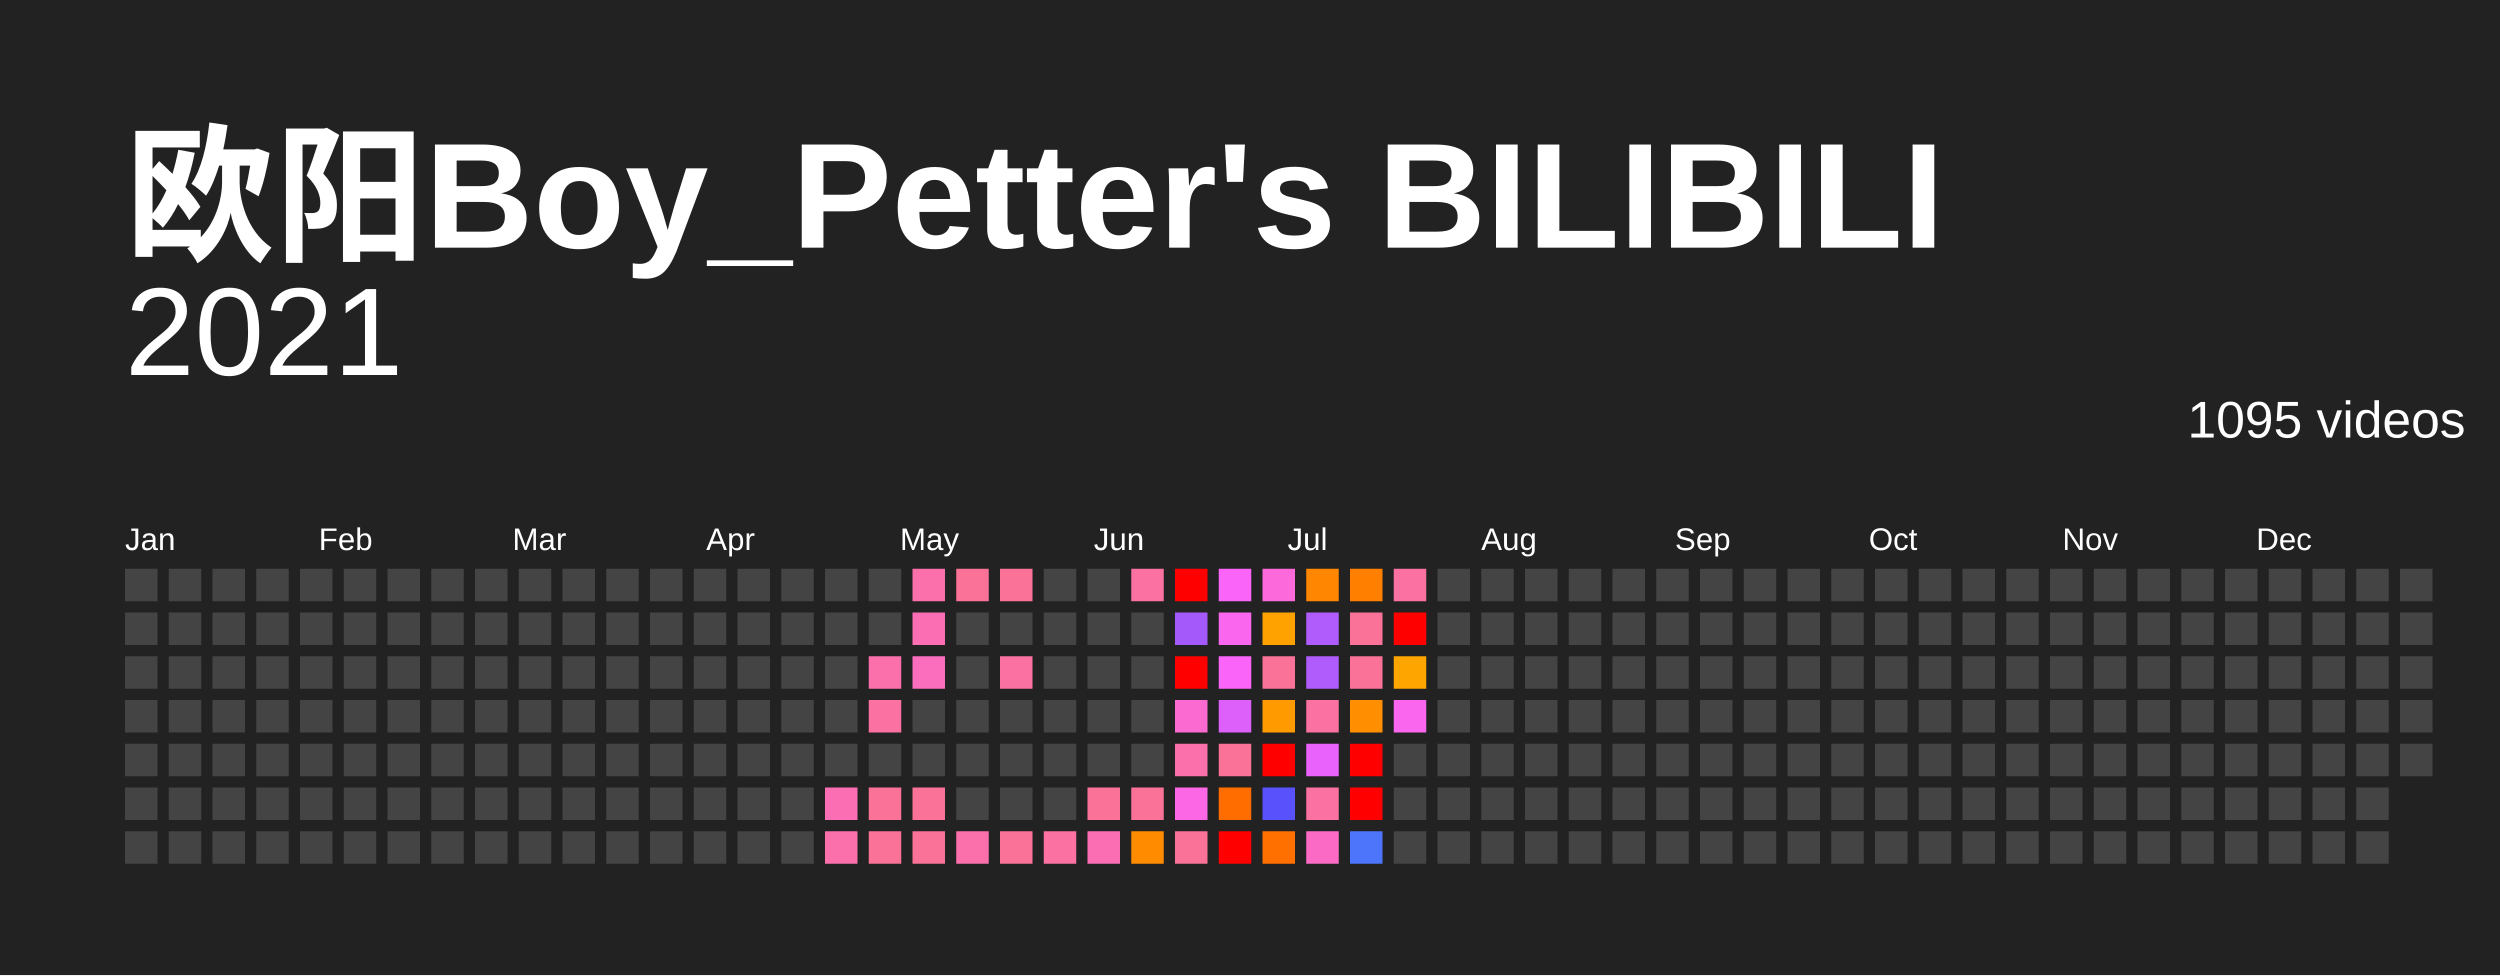
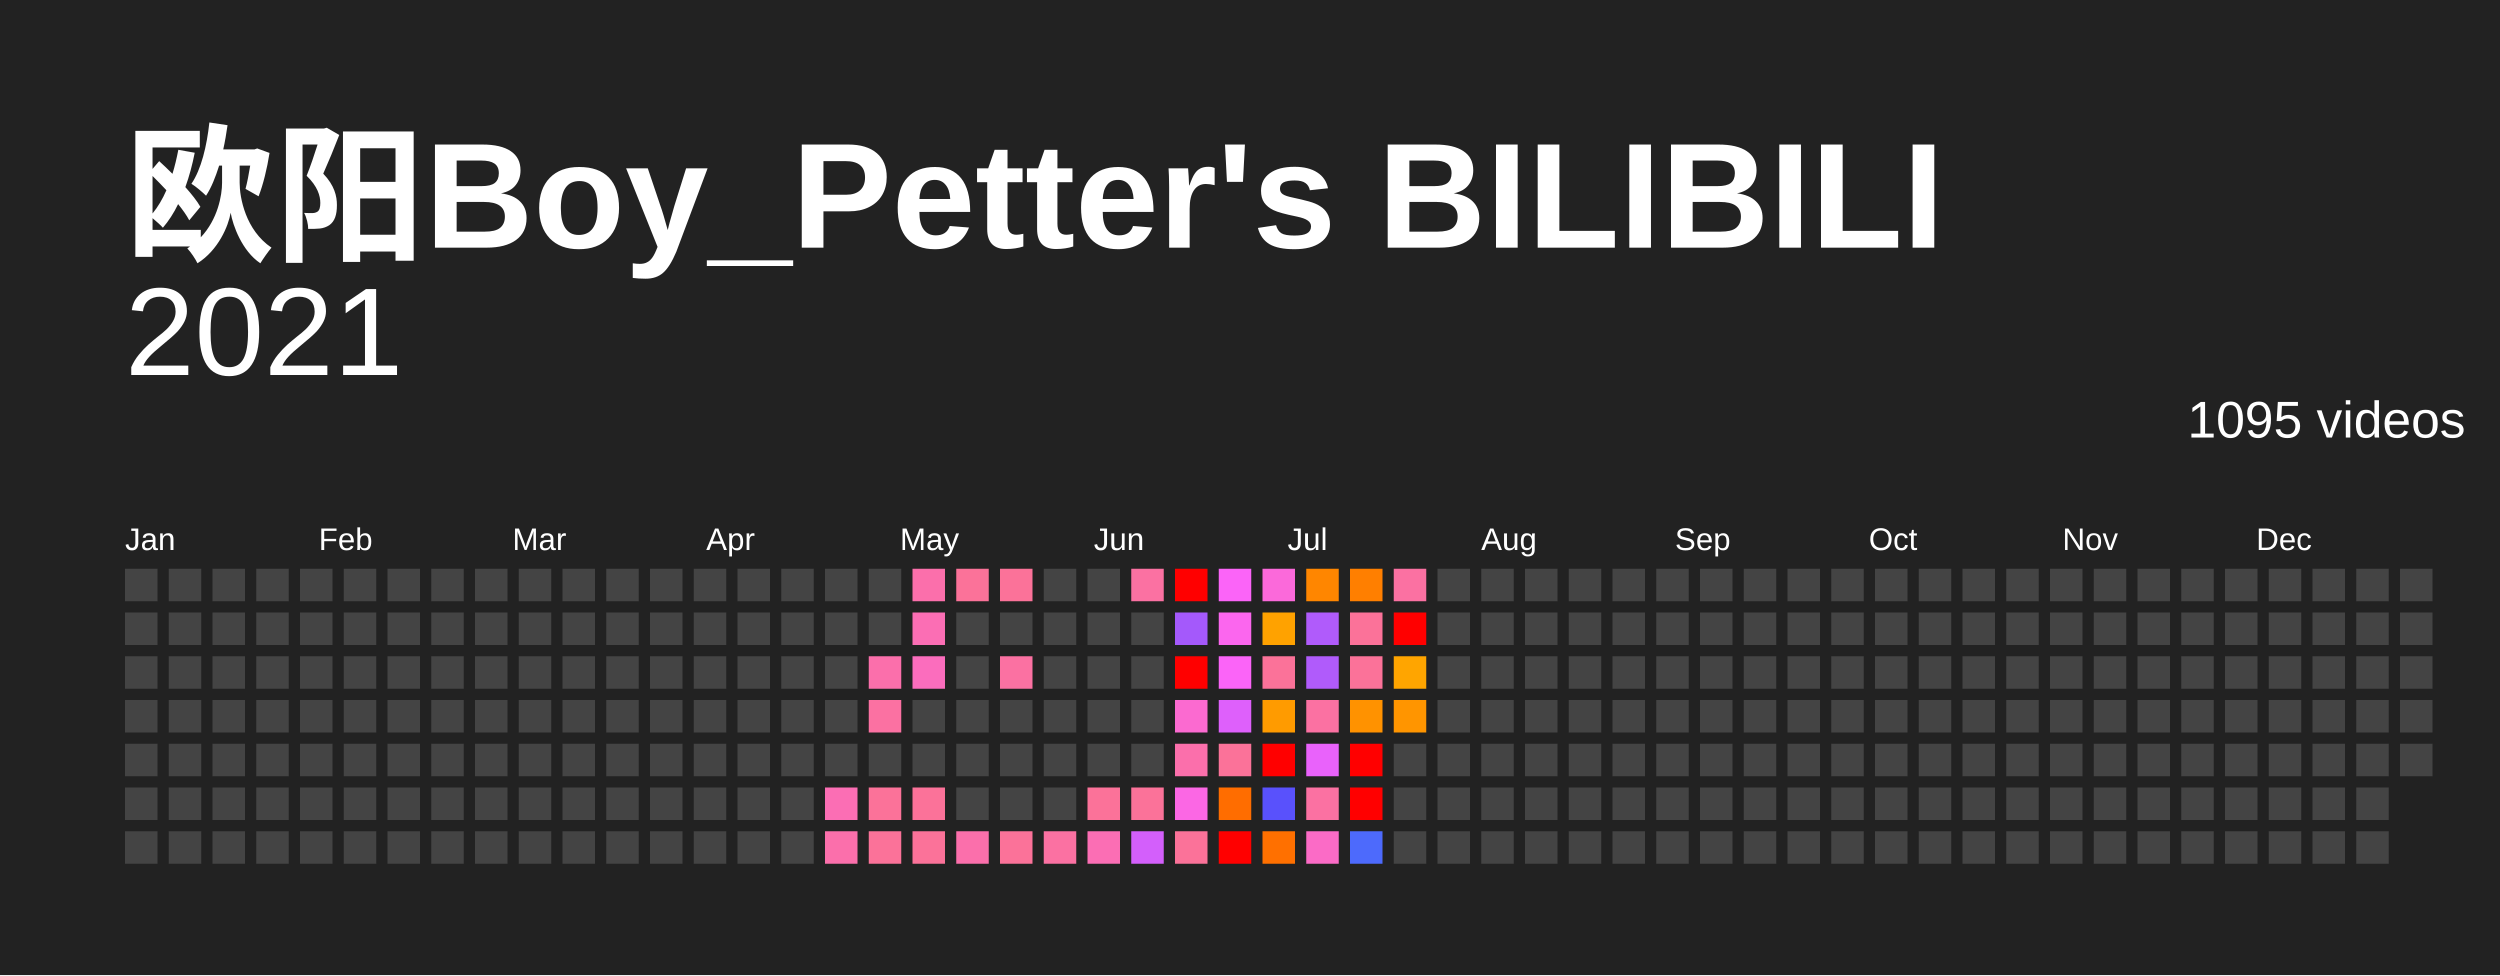
<svg xmlns="http://www.w3.org/2000/svg" baseProfile="full" height="78mm" version="1.1" viewBox="0,0,200,78" width="200mm">
  <defs />
  <rect fill="#222222" height="78" width="200" x="0" y="0" />
  <text fill="#FFFFFF" style="font-size:12px; font-family:Arial; font-weight:bold;" x="10" y="20">欧阳Boy_Petter's BILIBILI</text>
  <text alignment-baseline="hanging" fill="#FFFFFF" style="font-size:10.0px; font-family:Arial;" x="10" y="30">2021</text>
  <text alignment-baseline="hanging" fill="#FFFFFF" style="font-size:4.125px; font-family:Arial;" x="175" y="35">1095 videos</text>
  <text fill="#FFFFFF" style="font-size:2.5px; font-family:Arial" x="10.0" y="44">Jan</text>
  <text fill="#FFFFFF" style="font-size:2.5px; font-family:Arial" x="25.5" y="44">Feb</text>
  <text fill="#FFFFFF" style="font-size:2.5px; font-family:Arial" x="41.0" y="44">Mar</text>
  <text fill="#FFFFFF" style="font-size:2.5px; font-family:Arial" x="56.5" y="44">Apr</text>
  <text fill="#FFFFFF" style="font-size:2.5px; font-family:Arial" x="72.0" y="44">May</text>
  <text fill="#FFFFFF" style="font-size:2.5px; font-family:Arial" x="87.5" y="44">Jun</text>
  <text fill="#FFFFFF" style="font-size:2.5px; font-family:Arial" x="103.0" y="44">Jul</text>
  <text fill="#FFFFFF" style="font-size:2.5px; font-family:Arial" x="118.5" y="44">Aug</text>
  <text fill="#FFFFFF" style="font-size:2.5px; font-family:Arial" x="134.0" y="44">Sep</text>
  <text fill="#FFFFFF" style="font-size:2.5px; font-family:Arial" x="149.5" y="44">Oct</text>
  <text fill="#FFFFFF" style="font-size:2.5px; font-family:Arial" x="165.0" y="44">Nov</text>
  <text fill="#FFFFFF" style="font-size:2.5px; font-family:Arial" x="180.5" y="44">Dec</text>
  <rect fill="#444444" height="2.6" width="2.6" x="10.0" y="45.5" />
  <rect fill="#444444" height="2.6" width="2.6" x="10.0" y="49.0" />
  <rect fill="#444444" height="2.6" width="2.6" x="10.0" y="52.5" />
  <rect fill="#444444" height="2.6" width="2.6" x="10.0" y="56.0" />
  <rect fill="#444444" height="2.6" width="2.6" x="10.0" y="59.5" />
  <rect fill="#444444" height="2.6" width="2.6" x="10.0" y="63.0" />
  <rect fill="#444444" height="2.6" width="2.6" x="10.0" y="66.5" />
  <rect fill="#444444" height="2.6" width="2.6" x="13.5" y="45.5" />
  <rect fill="#444444" height="2.6" width="2.6" x="13.5" y="49.0" />
  <rect fill="#444444" height="2.6" width="2.6" x="13.5" y="52.5" />
  <rect fill="#444444" height="2.6" width="2.6" x="13.5" y="56.0" />
  <rect fill="#444444" height="2.6" width="2.6" x="13.5" y="59.5" />
  <rect fill="#444444" height="2.6" width="2.6" x="13.5" y="63.0" />
  <rect fill="#444444" height="2.6" width="2.6" x="13.5" y="66.5" />
  <rect fill="#444444" height="2.6" width="2.6" x="17.0" y="45.5" />
  <rect fill="#444444" height="2.6" width="2.6" x="17.0" y="49.0" />
  <rect fill="#444444" height="2.6" width="2.6" x="17.0" y="52.5" />
  <rect fill="#444444" height="2.6" width="2.6" x="17.0" y="56.0" />
  <rect fill="#444444" height="2.6" width="2.6" x="17.0" y="59.5" />
  <rect fill="#444444" height="2.6" width="2.6" x="17.0" y="63.0" />
  <rect fill="#444444" height="2.6" width="2.6" x="17.0" y="66.5" />
  <rect fill="#444444" height="2.6" width="2.6" x="20.5" y="45.5" />
  <rect fill="#444444" height="2.6" width="2.6" x="20.5" y="49.0" />
  <rect fill="#444444" height="2.6" width="2.6" x="20.5" y="52.5" />
  <rect fill="#444444" height="2.6" width="2.6" x="20.5" y="56.0" />
  <rect fill="#444444" height="2.6" width="2.6" x="20.5" y="59.5" />
  <rect fill="#444444" height="2.6" width="2.6" x="20.5" y="63.0" />
  <rect fill="#444444" height="2.6" width="2.6" x="20.5" y="66.5" />
  <rect fill="#444444" height="2.6" width="2.6" x="24.0" y="45.5" />
  <rect fill="#444444" height="2.6" width="2.6" x="24.0" y="49.0" />
  <rect fill="#444444" height="2.6" width="2.6" x="24.0" y="52.5" />
  <rect fill="#444444" height="2.6" width="2.6" x="24.0" y="56.0" />
  <rect fill="#444444" height="2.6" width="2.6" x="24.0" y="59.5" />
  <rect fill="#444444" height="2.6" width="2.6" x="24.0" y="63.0" />
  <rect fill="#444444" height="2.6" width="2.6" x="24.0" y="66.5" />
  <rect fill="#444444" height="2.6" width="2.6" x="27.5" y="45.5" />
  <rect fill="#444444" height="2.6" width="2.6" x="27.5" y="49.0" />
  <rect fill="#444444" height="2.6" width="2.6" x="27.5" y="52.5" />
  <rect fill="#444444" height="2.6" width="2.6" x="27.5" y="56.0" />
  <rect fill="#444444" height="2.6" width="2.6" x="27.5" y="59.5" />
  <rect fill="#444444" height="2.6" width="2.6" x="27.5" y="63.0" />
  <rect fill="#444444" height="2.6" width="2.6" x="27.5" y="66.5" />
  <rect fill="#444444" height="2.6" width="2.6" x="31.0" y="45.5" />
  <rect fill="#444444" height="2.6" width="2.6" x="31.0" y="49.0" />
  <rect fill="#444444" height="2.6" width="2.6" x="31.0" y="52.5" />
  <rect fill="#444444" height="2.6" width="2.6" x="31.0" y="56.0" />
  <rect fill="#444444" height="2.6" width="2.6" x="31.0" y="59.5" />
  <rect fill="#444444" height="2.6" width="2.6" x="31.0" y="63.0" />
  <rect fill="#444444" height="2.6" width="2.6" x="31.0" y="66.5" />
  <rect fill="#444444" height="2.6" width="2.6" x="34.5" y="45.5" />
  <rect fill="#444444" height="2.6" width="2.6" x="34.5" y="49.0" />
  <rect fill="#444444" height="2.6" width="2.6" x="34.5" y="52.5" />
  <rect fill="#444444" height="2.6" width="2.6" x="34.5" y="56.0" />
  <rect fill="#444444" height="2.6" width="2.6" x="34.5" y="59.5" />
  <rect fill="#444444" height="2.6" width="2.6" x="34.5" y="63.0" />
  <rect fill="#444444" height="2.6" width="2.6" x="34.5" y="66.5" />
  <rect fill="#444444" height="2.6" width="2.6" x="38.0" y="45.5" />
  <rect fill="#444444" height="2.6" width="2.6" x="38.0" y="49.0" />
  <rect fill="#444444" height="2.6" width="2.6" x="38.0" y="52.5" />
  <rect fill="#444444" height="2.6" width="2.6" x="38.0" y="56.0" />
  <rect fill="#444444" height="2.6" width="2.6" x="38.0" y="59.5" />
  <rect fill="#444444" height="2.6" width="2.6" x="38.0" y="63.0" />
  <rect fill="#444444" height="2.6" width="2.6" x="38.0" y="66.5" />
  <rect fill="#444444" height="2.6" width="2.6" x="41.5" y="45.5" />
  <rect fill="#444444" height="2.6" width="2.6" x="41.5" y="49.0" />
  <rect fill="#444444" height="2.6" width="2.6" x="41.5" y="52.5" />
  <rect fill="#444444" height="2.6" width="2.6" x="41.5" y="56.0" />
  <rect fill="#444444" height="2.6" width="2.6" x="41.5" y="59.5" />
  <rect fill="#444444" height="2.6" width="2.6" x="41.5" y="63.0" />
  <rect fill="#444444" height="2.6" width="2.6" x="41.5" y="66.5" />
  <rect fill="#444444" height="2.6" width="2.6" x="45.0" y="45.5" />
  <rect fill="#444444" height="2.6" width="2.6" x="45.0" y="49.0" />
  <rect fill="#444444" height="2.6" width="2.6" x="45.0" y="52.5" />
  <rect fill="#444444" height="2.6" width="2.6" x="45.0" y="56.0" />
  <rect fill="#444444" height="2.6" width="2.6" x="45.0" y="59.5" />
  <rect fill="#444444" height="2.6" width="2.6" x="45.0" y="63.0" />
  <rect fill="#444444" height="2.6" width="2.6" x="45.0" y="66.5" />
  <rect fill="#444444" height="2.6" width="2.6" x="48.5" y="45.5" />
  <rect fill="#444444" height="2.6" width="2.6" x="48.5" y="49.0" />
  <rect fill="#444444" height="2.6" width="2.6" x="48.5" y="52.5" />
  <rect fill="#444444" height="2.6" width="2.6" x="48.5" y="56.0" />
  <rect fill="#444444" height="2.6" width="2.6" x="48.5" y="59.5" />
  <rect fill="#444444" height="2.6" width="2.6" x="48.5" y="63.0" />
  <rect fill="#444444" height="2.6" width="2.6" x="48.5" y="66.5" />
  <rect fill="#444444" height="2.6" width="2.6" x="52.0" y="45.5" />
  <rect fill="#444444" height="2.6" width="2.6" x="52.0" y="49.0" />
  <rect fill="#444444" height="2.6" width="2.6" x="52.0" y="52.5" />
  <rect fill="#444444" height="2.6" width="2.6" x="52.0" y="56.0" />
  <rect fill="#444444" height="2.6" width="2.6" x="52.0" y="59.5" />
  <rect fill="#444444" height="2.6" width="2.6" x="52.0" y="63.0" />
  <rect fill="#444444" height="2.6" width="2.6" x="52.0" y="66.5" />
  <rect fill="#444444" height="2.6" width="2.6" x="55.5" y="45.5" />
  <rect fill="#444444" height="2.6" width="2.6" x="55.5" y="49.0" />
  <rect fill="#444444" height="2.6" width="2.6" x="55.5" y="52.5" />
  <rect fill="#444444" height="2.6" width="2.6" x="55.5" y="56.0" />
  <rect fill="#444444" height="2.6" width="2.6" x="55.5" y="59.5" />
  <rect fill="#444444" height="2.6" width="2.6" x="55.5" y="63.0" />
  <rect fill="#444444" height="2.6" width="2.6" x="55.5" y="66.5" />
  <rect fill="#444444" height="2.6" width="2.6" x="59.0" y="45.5" />
  <rect fill="#444444" height="2.6" width="2.6" x="59.0" y="49.0" />
  <rect fill="#444444" height="2.6" width="2.6" x="59.0" y="52.5" />
  <rect fill="#444444" height="2.6" width="2.6" x="59.0" y="56.0" />
  <rect fill="#444444" height="2.6" width="2.6" x="59.0" y="59.5" />
  <rect fill="#444444" height="2.6" width="2.6" x="59.0" y="63.0" />
  <rect fill="#444444" height="2.6" width="2.6" x="59.0" y="66.5" />
  <rect fill="#444444" height="2.6" width="2.6" x="62.5" y="45.5" />
  <rect fill="#444444" height="2.6" width="2.6" x="62.5" y="49.0" />
  <rect fill="#444444" height="2.6" width="2.6" x="62.5" y="52.5" />
  <rect fill="#444444" height="2.6" width="2.6" x="62.5" y="56.0" />
  <rect fill="#444444" height="2.6" width="2.6" x="62.5" y="59.5" />
  <rect fill="#444444" height="2.6" width="2.6" x="62.5" y="63.0" />
  <rect fill="#444444" height="2.6" width="2.6" x="62.5" y="66.5" />
  <rect fill="#444444" height="2.6" width="2.6" x="66.0" y="45.5" />
  <rect fill="#444444" height="2.6" width="2.6" x="66.0" y="49.0" />
  <rect fill="#444444" height="2.6" width="2.6" x="66.0" y="52.5" />
  <rect fill="#444444" height="2.6" width="2.6" x="66.0" y="56.0" />
  <rect fill="#444444" height="2.6" width="2.6" x="66.0" y="59.5" />
  <rect fill="#fb6eb4" height="2.6" width="2.6" x="66.0" y="63.0" />
  <rect fill="#fb6fab" height="2.6" width="2.6" x="66.0" y="66.5" />
  <rect fill="#444444" height="2.6" width="2.6" x="69.5" y="45.5" />
  <rect fill="#444444" height="2.6" width="2.6" x="69.5" y="49.0" />
  <rect fill="#fb6fab" height="2.6" width="2.6" x="69.5" y="52.5" />
  <rect fill="#fb71a2" height="2.6" width="2.6" x="69.5" y="56.0" />
  <rect fill="#444444" height="2.6" width="2.6" x="69.5" y="59.5" />
  <rect fill="#fb7299" height="2.6" width="2.6" x="69.5" y="63.0" />
  <rect fill="#fb7299" height="2.6" width="2.6" x="69.5" y="66.5" />
  <rect fill="#fb6fab" height="2.6" width="2.6" x="73.0" y="45.5" />
  <rect fill="#fb6eb4" height="2.6" width="2.6" x="73.0" y="49.0" />
  <rect fill="#fb6dbd" height="2.6" width="2.6" x="73.0" y="52.5" />
  <rect fill="#444444" height="2.6" width="2.6" x="73.0" y="56.0" />
  <rect fill="#444444" height="2.6" width="2.6" x="73.0" y="59.5" />
  <rect fill="#fb7299" height="2.6" width="2.6" x="73.0" y="63.0" />
  <rect fill="#fb7299" height="2.6" width="2.6" x="73.0" y="66.5" />
  <rect fill="#fb7299" height="2.6" width="2.6" x="76.5" y="45.5" />
  <rect fill="#444444" height="2.6" width="2.6" x="76.5" y="49.0" />
  <rect fill="#444444" height="2.6" width="2.6" x="76.5" y="52.5" />
  <rect fill="#444444" height="2.6" width="2.6" x="76.5" y="56.0" />
  <rect fill="#444444" height="2.6" width="2.6" x="76.5" y="59.5" />
  <rect fill="#444444" height="2.6" width="2.6" x="76.5" y="63.0" />
  <rect fill="#fb6fab" height="2.6" width="2.6" x="76.5" y="66.5" />
  <rect fill="#fb7299" height="2.6" width="2.6" x="80.0" y="45.5" />
  <rect fill="#444444" height="2.6" width="2.6" x="80.0" y="49.0" />
  <rect fill="#fb71a2" height="2.6" width="2.6" x="80.0" y="52.5" />
  <rect fill="#444444" height="2.6" width="2.6" x="80.0" y="56.0" />
  <rect fill="#444444" height="2.6" width="2.6" x="80.0" y="59.5" />
  <rect fill="#444444" height="2.6" width="2.6" x="80.0" y="63.0" />
  <rect fill="#fb7299" height="2.6" width="2.6" x="80.0" y="66.5" />
  <rect fill="#444444" height="2.6" width="2.6" x="83.5" y="45.5" />
  <rect fill="#444444" height="2.6" width="2.6" x="83.5" y="49.0" />
  <rect fill="#444444" height="2.6" width="2.6" x="83.5" y="52.5" />
  <rect fill="#444444" height="2.6" width="2.6" x="83.5" y="56.0" />
  <rect fill="#444444" height="2.6" width="2.6" x="83.5" y="59.5" />
  <rect fill="#444444" height="2.6" width="2.6" x="83.5" y="63.0" />
  <rect fill="#fb71a2" height="2.6" width="2.6" x="83.5" y="66.5" />
  <rect fill="#444444" height="2.6" width="2.6" x="87.0" y="45.5" />
  <rect fill="#444444" height="2.6" width="2.6" x="87.0" y="49.0" />
  <rect fill="#444444" height="2.6" width="2.6" x="87.0" y="52.5" />
  <rect fill="#444444" height="2.6" width="2.6" x="87.0" y="56.0" />
  <rect fill="#444444" height="2.6" width="2.6" x="87.0" y="59.5" />
  <rect fill="#fb7299" height="2.6" width="2.6" x="87.0" y="63.0" />
  <rect fill="#fb6eb4" height="2.6" width="2.6" x="87.0" y="66.5" />
  <rect fill="#fb71a2" height="2.6" width="2.6" x="90.5" y="45.5" />
  <rect fill="#444444" height="2.6" width="2.6" x="90.5" y="49.0" />
  <rect fill="#444444" height="2.6" width="2.6" x="90.5" y="52.5" />
  <rect fill="#444444" height="2.6" width="2.6" x="90.5" y="56.0" />
  <rect fill="#444444" height="2.6" width="2.6" x="90.5" y="59.5" />
  <rect fill="#fb7299" height="2.6" width="2.6" x="90.5" y="63.0" />
-   <rect fill="#ff8c00" height="2.6" width="2.6" x="90.5" y="66.5" />
+   <rect fill="#d35ffb" height="2.6" width="2.6" x="90.5" y="66.5" />
  <rect fill="red" height="2.6" width="2.6" x="94.0" y="45.5" />
  <rect fill="#a459fb" height="2.6" width="2.6" x="94.0" y="49.0" />
  <rect fill="red" height="2.6" width="2.6" x="94.0" y="52.5" />
  <rect fill="#fb6ad0" height="2.6" width="2.6" x="94.0" y="56.0" />
  <rect fill="#fb6fab" height="2.6" width="2.6" x="94.0" y="59.5" />
  <rect fill="#fb67e4" height="2.6" width="2.6" x="94.0" y="63.0" />
  <rect fill="#fb7299" height="2.6" width="2.6" x="94.0" y="66.5" />
  <rect fill="#fb64f8" height="2.6" width="2.6" x="97.5" y="45.5" />
  <rect fill="#fb66ee" height="2.6" width="2.6" x="97.5" y="49.0" />
  <rect fill="#fb64f8" height="2.6" width="2.6" x="97.5" y="52.5" />
  <rect fill="#de60fb" height="2.6" width="2.6" x="97.5" y="56.0" />
  <rect fill="#fb7299" height="2.6" width="2.6" x="97.5" y="59.5" />
  <rect fill="#ff6d00" height="2.6" width="2.6" x="97.5" y="63.0" />
  <rect fill="red" height="2.6" width="2.6" x="97.5" y="66.5" />
  <rect fill="#fb69da" height="2.6" width="2.6" x="101.0" y="45.5" />
  <rect fill="#ffa200" height="2.6" width="2.6" x="101.0" y="49.0" />
  <rect fill="#fb7299" height="2.6" width="2.6" x="101.0" y="52.5" />
  <rect fill="#ff9b00" height="2.6" width="2.6" x="101.0" y="56.0" />
  <rect fill="red" height="2.6" width="2.6" x="101.0" y="59.5" />
  <rect fill="#5951fc" height="2.6" width="2.6" x="101.0" y="63.0" />
  <rect fill="#ff7000" height="2.6" width="2.6" x="101.0" y="66.5" />
  <rect fill="#ff8600" height="2.6" width="2.6" x="104.5" y="45.5" />
  <rect fill="#b05bfb" height="2.6" width="2.6" x="104.5" y="49.0" />
  <rect fill="#b05bfb" height="2.6" width="2.6" x="104.5" y="52.5" />
  <rect fill="#fb71a2" height="2.6" width="2.6" x="104.5" y="56.0" />
  <rect fill="#e962fb" height="2.6" width="2.6" x="104.5" y="59.5" />
  <rect fill="#fb71a2" height="2.6" width="2.6" x="104.5" y="63.0" />
  <rect fill="#fb6bc6" height="2.6" width="2.6" x="104.5" y="66.5" />
  <rect fill="#ff7f00" height="2.6" width="2.6" x="108.0" y="45.5" />
  <rect fill="#fb7299" height="2.6" width="2.6" x="108.0" y="49.0" />
  <rect fill="#fb7299" height="2.6" width="2.6" x="108.0" y="52.5" />
-   <rect fill="#ff8f00" height="2.6" width="2.6" x="108.0" y="56.0" />
+   <rect fill="#ff9200" height="2.6" width="2.6" x="108.0" y="56.0" />
  <rect fill="red" height="2.6" width="2.6" x="108.0" y="59.5" />
  <rect fill="red" height="2.6" width="2.6" x="108.0" y="63.0" />
-   <rect fill="#4c75fc" height="2.6" width="2.6" x="108.0" y="66.5" />
+   <rect fill="#4d6afc" height="2.6" width="2.6" x="108.0" y="66.5" />
  <rect fill="#fb71a2" height="2.6" width="2.6" x="111.5" y="45.5" />
  <rect fill="red" height="2.6" width="2.6" x="111.5" y="49.0" />
  <rect fill="#ffa500" height="2.6" width="2.6" x="111.5" y="52.5" />
-   <rect fill="#fb66ee" height="2.6" width="2.6" x="111.5" y="56.0" />
+   <rect fill="#ff9500" height="2.6" width="2.6" x="111.5" y="56.0" />
  <rect fill="#444444" height="2.6" width="2.6" x="111.5" y="59.5" />
  <rect fill="#444444" height="2.6" width="2.6" x="111.5" y="63.0" />
  <rect fill="#444444" height="2.6" width="2.6" x="111.5" y="66.5" />
  <rect fill="#444444" height="2.6" width="2.6" x="115.0" y="45.5" />
  <rect fill="#444444" height="2.6" width="2.6" x="115.0" y="49.0" />
  <rect fill="#444444" height="2.6" width="2.6" x="115.0" y="52.5" />
  <rect fill="#444444" height="2.6" width="2.6" x="115.0" y="56.0" />
  <rect fill="#444444" height="2.6" width="2.6" x="115.0" y="59.5" />
  <rect fill="#444444" height="2.6" width="2.6" x="115.0" y="63.0" />
  <rect fill="#444444" height="2.6" width="2.6" x="115.0" y="66.5" />
  <rect fill="#444444" height="2.6" width="2.6" x="118.5" y="45.5" />
  <rect fill="#444444" height="2.6" width="2.6" x="118.5" y="49.0" />
  <rect fill="#444444" height="2.6" width="2.6" x="118.5" y="52.5" />
  <rect fill="#444444" height="2.6" width="2.6" x="118.5" y="56.0" />
  <rect fill="#444444" height="2.6" width="2.6" x="118.5" y="59.5" />
  <rect fill="#444444" height="2.6" width="2.6" x="118.5" y="63.0" />
  <rect fill="#444444" height="2.6" width="2.6" x="118.5" y="66.5" />
  <rect fill="#444444" height="2.6" width="2.6" x="122.0" y="45.5" />
  <rect fill="#444444" height="2.6" width="2.6" x="122.0" y="49.0" />
  <rect fill="#444444" height="2.6" width="2.6" x="122.0" y="52.5" />
  <rect fill="#444444" height="2.6" width="2.6" x="122.0" y="56.0" />
  <rect fill="#444444" height="2.6" width="2.6" x="122.0" y="59.5" />
  <rect fill="#444444" height="2.6" width="2.6" x="122.0" y="63.0" />
  <rect fill="#444444" height="2.6" width="2.6" x="122.0" y="66.5" />
  <rect fill="#444444" height="2.6" width="2.6" x="125.5" y="45.5" />
  <rect fill="#444444" height="2.6" width="2.6" x="125.5" y="49.0" />
  <rect fill="#444444" height="2.6" width="2.6" x="125.5" y="52.5" />
  <rect fill="#444444" height="2.6" width="2.6" x="125.5" y="56.0" />
  <rect fill="#444444" height="2.6" width="2.6" x="125.5" y="59.5" />
  <rect fill="#444444" height="2.6" width="2.6" x="125.5" y="63.0" />
  <rect fill="#444444" height="2.6" width="2.6" x="125.5" y="66.5" />
  <rect fill="#444444" height="2.6" width="2.6" x="129.0" y="45.5" />
  <rect fill="#444444" height="2.6" width="2.6" x="129.0" y="49.0" />
  <rect fill="#444444" height="2.6" width="2.6" x="129.0" y="52.5" />
  <rect fill="#444444" height="2.6" width="2.6" x="129.0" y="56.0" />
  <rect fill="#444444" height="2.6" width="2.6" x="129.0" y="59.5" />
  <rect fill="#444444" height="2.6" width="2.6" x="129.0" y="63.0" />
  <rect fill="#444444" height="2.6" width="2.6" x="129.0" y="66.5" />
  <rect fill="#444444" height="2.6" width="2.6" x="132.5" y="45.5" />
  <rect fill="#444444" height="2.6" width="2.6" x="132.5" y="49.0" />
  <rect fill="#444444" height="2.6" width="2.6" x="132.5" y="52.5" />
  <rect fill="#444444" height="2.6" width="2.6" x="132.5" y="56.0" />
  <rect fill="#444444" height="2.6" width="2.6" x="132.5" y="59.5" />
  <rect fill="#444444" height="2.6" width="2.6" x="132.5" y="63.0" />
  <rect fill="#444444" height="2.6" width="2.6" x="132.5" y="66.5" />
  <rect fill="#444444" height="2.6" width="2.6" x="136.0" y="45.5" />
  <rect fill="#444444" height="2.6" width="2.6" x="136.0" y="49.0" />
  <rect fill="#444444" height="2.6" width="2.6" x="136.0" y="52.5" />
  <rect fill="#444444" height="2.6" width="2.6" x="136.0" y="56.0" />
  <rect fill="#444444" height="2.6" width="2.6" x="136.0" y="59.5" />
  <rect fill="#444444" height="2.6" width="2.6" x="136.0" y="63.0" />
  <rect fill="#444444" height="2.6" width="2.6" x="136.0" y="66.5" />
  <rect fill="#444444" height="2.6" width="2.6" x="139.5" y="45.5" />
  <rect fill="#444444" height="2.6" width="2.6" x="139.5" y="49.0" />
  <rect fill="#444444" height="2.6" width="2.6" x="139.5" y="52.5" />
  <rect fill="#444444" height="2.6" width="2.6" x="139.5" y="56.0" />
  <rect fill="#444444" height="2.6" width="2.6" x="139.5" y="59.5" />
  <rect fill="#444444" height="2.6" width="2.6" x="139.5" y="63.0" />
  <rect fill="#444444" height="2.6" width="2.6" x="139.5" y="66.5" />
  <rect fill="#444444" height="2.6" width="2.6" x="143.0" y="45.5" />
  <rect fill="#444444" height="2.6" width="2.6" x="143.0" y="49.0" />
  <rect fill="#444444" height="2.6" width="2.6" x="143.0" y="52.5" />
  <rect fill="#444444" height="2.6" width="2.6" x="143.0" y="56.0" />
  <rect fill="#444444" height="2.6" width="2.6" x="143.0" y="59.5" />
  <rect fill="#444444" height="2.6" width="2.6" x="143.0" y="63.0" />
  <rect fill="#444444" height="2.6" width="2.6" x="143.0" y="66.5" />
  <rect fill="#444444" height="2.6" width="2.6" x="146.5" y="45.5" />
  <rect fill="#444444" height="2.6" width="2.6" x="146.5" y="49.0" />
  <rect fill="#444444" height="2.6" width="2.6" x="146.5" y="52.5" />
  <rect fill="#444444" height="2.6" width="2.6" x="146.5" y="56.0" />
  <rect fill="#444444" height="2.6" width="2.6" x="146.5" y="59.5" />
  <rect fill="#444444" height="2.6" width="2.6" x="146.5" y="63.0" />
  <rect fill="#444444" height="2.6" width="2.6" x="146.5" y="66.5" />
  <rect fill="#444444" height="2.6" width="2.6" x="150.0" y="45.5" />
  <rect fill="#444444" height="2.6" width="2.6" x="150.0" y="49.0" />
  <rect fill="#444444" height="2.6" width="2.6" x="150.0" y="52.5" />
  <rect fill="#444444" height="2.6" width="2.6" x="150.0" y="56.0" />
  <rect fill="#444444" height="2.6" width="2.6" x="150.0" y="59.5" />
  <rect fill="#444444" height="2.6" width="2.6" x="150.0" y="63.0" />
  <rect fill="#444444" height="2.6" width="2.6" x="150.0" y="66.5" />
  <rect fill="#444444" height="2.6" width="2.6" x="153.5" y="45.5" />
  <rect fill="#444444" height="2.6" width="2.6" x="153.5" y="49.0" />
  <rect fill="#444444" height="2.6" width="2.6" x="153.5" y="52.5" />
  <rect fill="#444444" height="2.6" width="2.6" x="153.5" y="56.0" />
  <rect fill="#444444" height="2.6" width="2.6" x="153.5" y="59.5" />
  <rect fill="#444444" height="2.6" width="2.6" x="153.5" y="63.0" />
  <rect fill="#444444" height="2.6" width="2.6" x="153.5" y="66.5" />
  <rect fill="#444444" height="2.6" width="2.6" x="157.0" y="45.5" />
  <rect fill="#444444" height="2.6" width="2.6" x="157.0" y="49.0" />
  <rect fill="#444444" height="2.6" width="2.6" x="157.0" y="52.5" />
  <rect fill="#444444" height="2.6" width="2.6" x="157.0" y="56.0" />
  <rect fill="#444444" height="2.6" width="2.6" x="157.0" y="59.5" />
  <rect fill="#444444" height="2.6" width="2.6" x="157.0" y="63.0" />
  <rect fill="#444444" height="2.6" width="2.6" x="157.0" y="66.5" />
  <rect fill="#444444" height="2.6" width="2.6" x="160.5" y="45.5" />
  <rect fill="#444444" height="2.6" width="2.6" x="160.5" y="49.0" />
  <rect fill="#444444" height="2.6" width="2.6" x="160.5" y="52.5" />
  <rect fill="#444444" height="2.6" width="2.6" x="160.5" y="56.0" />
  <rect fill="#444444" height="2.6" width="2.6" x="160.5" y="59.5" />
  <rect fill="#444444" height="2.6" width="2.6" x="160.5" y="63.0" />
  <rect fill="#444444" height="2.6" width="2.6" x="160.5" y="66.5" />
  <rect fill="#444444" height="2.6" width="2.6" x="164.0" y="45.5" />
  <rect fill="#444444" height="2.6" width="2.6" x="164.0" y="49.0" />
  <rect fill="#444444" height="2.6" width="2.6" x="164.0" y="52.5" />
  <rect fill="#444444" height="2.6" width="2.6" x="164.0" y="56.0" />
  <rect fill="#444444" height="2.6" width="2.6" x="164.0" y="59.5" />
  <rect fill="#444444" height="2.6" width="2.6" x="164.0" y="63.0" />
  <rect fill="#444444" height="2.6" width="2.6" x="164.0" y="66.5" />
  <rect fill="#444444" height="2.6" width="2.6" x="167.5" y="45.5" />
  <rect fill="#444444" height="2.6" width="2.6" x="167.5" y="49.0" />
  <rect fill="#444444" height="2.6" width="2.6" x="167.5" y="52.5" />
  <rect fill="#444444" height="2.6" width="2.6" x="167.5" y="56.0" />
  <rect fill="#444444" height="2.6" width="2.6" x="167.5" y="59.5" />
  <rect fill="#444444" height="2.6" width="2.6" x="167.5" y="63.0" />
  <rect fill="#444444" height="2.6" width="2.6" x="167.5" y="66.5" />
  <rect fill="#444444" height="2.6" width="2.6" x="171.0" y="45.5" />
  <rect fill="#444444" height="2.6" width="2.6" x="171.0" y="49.0" />
  <rect fill="#444444" height="2.6" width="2.6" x="171.0" y="52.5" />
  <rect fill="#444444" height="2.6" width="2.6" x="171.0" y="56.0" />
  <rect fill="#444444" height="2.6" width="2.6" x="171.0" y="59.5" />
  <rect fill="#444444" height="2.6" width="2.6" x="171.0" y="63.0" />
  <rect fill="#444444" height="2.6" width="2.6" x="171.0" y="66.5" />
  <rect fill="#444444" height="2.6" width="2.6" x="174.5" y="45.5" />
  <rect fill="#444444" height="2.6" width="2.6" x="174.5" y="49.0" />
  <rect fill="#444444" height="2.6" width="2.6" x="174.5" y="52.5" />
  <rect fill="#444444" height="2.6" width="2.6" x="174.5" y="56.0" />
  <rect fill="#444444" height="2.6" width="2.6" x="174.5" y="59.5" />
  <rect fill="#444444" height="2.6" width="2.6" x="174.5" y="63.0" />
  <rect fill="#444444" height="2.6" width="2.6" x="174.5" y="66.5" />
  <rect fill="#444444" height="2.6" width="2.6" x="178.0" y="45.5" />
  <rect fill="#444444" height="2.6" width="2.6" x="178.0" y="49.0" />
  <rect fill="#444444" height="2.6" width="2.6" x="178.0" y="52.5" />
  <rect fill="#444444" height="2.6" width="2.6" x="178.0" y="56.0" />
  <rect fill="#444444" height="2.6" width="2.6" x="178.0" y="59.5" />
  <rect fill="#444444" height="2.6" width="2.6" x="178.0" y="63.0" />
  <rect fill="#444444" height="2.6" width="2.6" x="178.0" y="66.5" />
  <rect fill="#444444" height="2.6" width="2.6" x="181.5" y="45.5" />
  <rect fill="#444444" height="2.6" width="2.6" x="181.5" y="49.0" />
  <rect fill="#444444" height="2.6" width="2.6" x="181.5" y="52.5" />
  <rect fill="#444444" height="2.6" width="2.6" x="181.5" y="56.0" />
  <rect fill="#444444" height="2.6" width="2.6" x="181.5" y="59.5" />
  <rect fill="#444444" height="2.6" width="2.6" x="181.5" y="63.0" />
  <rect fill="#444444" height="2.6" width="2.6" x="181.5" y="66.5" />
  <rect fill="#444444" height="2.6" width="2.6" x="185.0" y="45.5" />
  <rect fill="#444444" height="2.6" width="2.6" x="185.0" y="49.0" />
  <rect fill="#444444" height="2.6" width="2.6" x="185.0" y="52.5" />
  <rect fill="#444444" height="2.6" width="2.6" x="185.0" y="56.0" />
  <rect fill="#444444" height="2.6" width="2.6" x="185.0" y="59.5" />
  <rect fill="#444444" height="2.6" width="2.6" x="185.0" y="63.0" />
  <rect fill="#444444" height="2.6" width="2.6" x="185.0" y="66.5" />
  <rect fill="#444444" height="2.6" width="2.6" x="188.5" y="45.5" />
  <rect fill="#444444" height="2.6" width="2.6" x="188.5" y="49.0" />
  <rect fill="#444444" height="2.6" width="2.6" x="188.5" y="52.5" />
  <rect fill="#444444" height="2.6" width="2.6" x="188.5" y="56.0" />
  <rect fill="#444444" height="2.6" width="2.6" x="188.5" y="59.5" />
  <rect fill="#444444" height="2.6" width="2.6" x="188.5" y="63.0" />
  <rect fill="#444444" height="2.6" width="2.6" x="188.5" y="66.5" />
  <rect fill="#444444" height="2.6" width="2.6" x="192.0" y="45.5" />
  <rect fill="#444444" height="2.6" width="2.6" x="192.0" y="49.0" />
  <rect fill="#444444" height="2.6" width="2.6" x="192.0" y="52.5" />
  <rect fill="#444444" height="2.6" width="2.6" x="192.0" y="56.0" />
  <rect fill="#444444" height="2.6" width="2.6" x="192.0" y="59.5" />
</svg>
